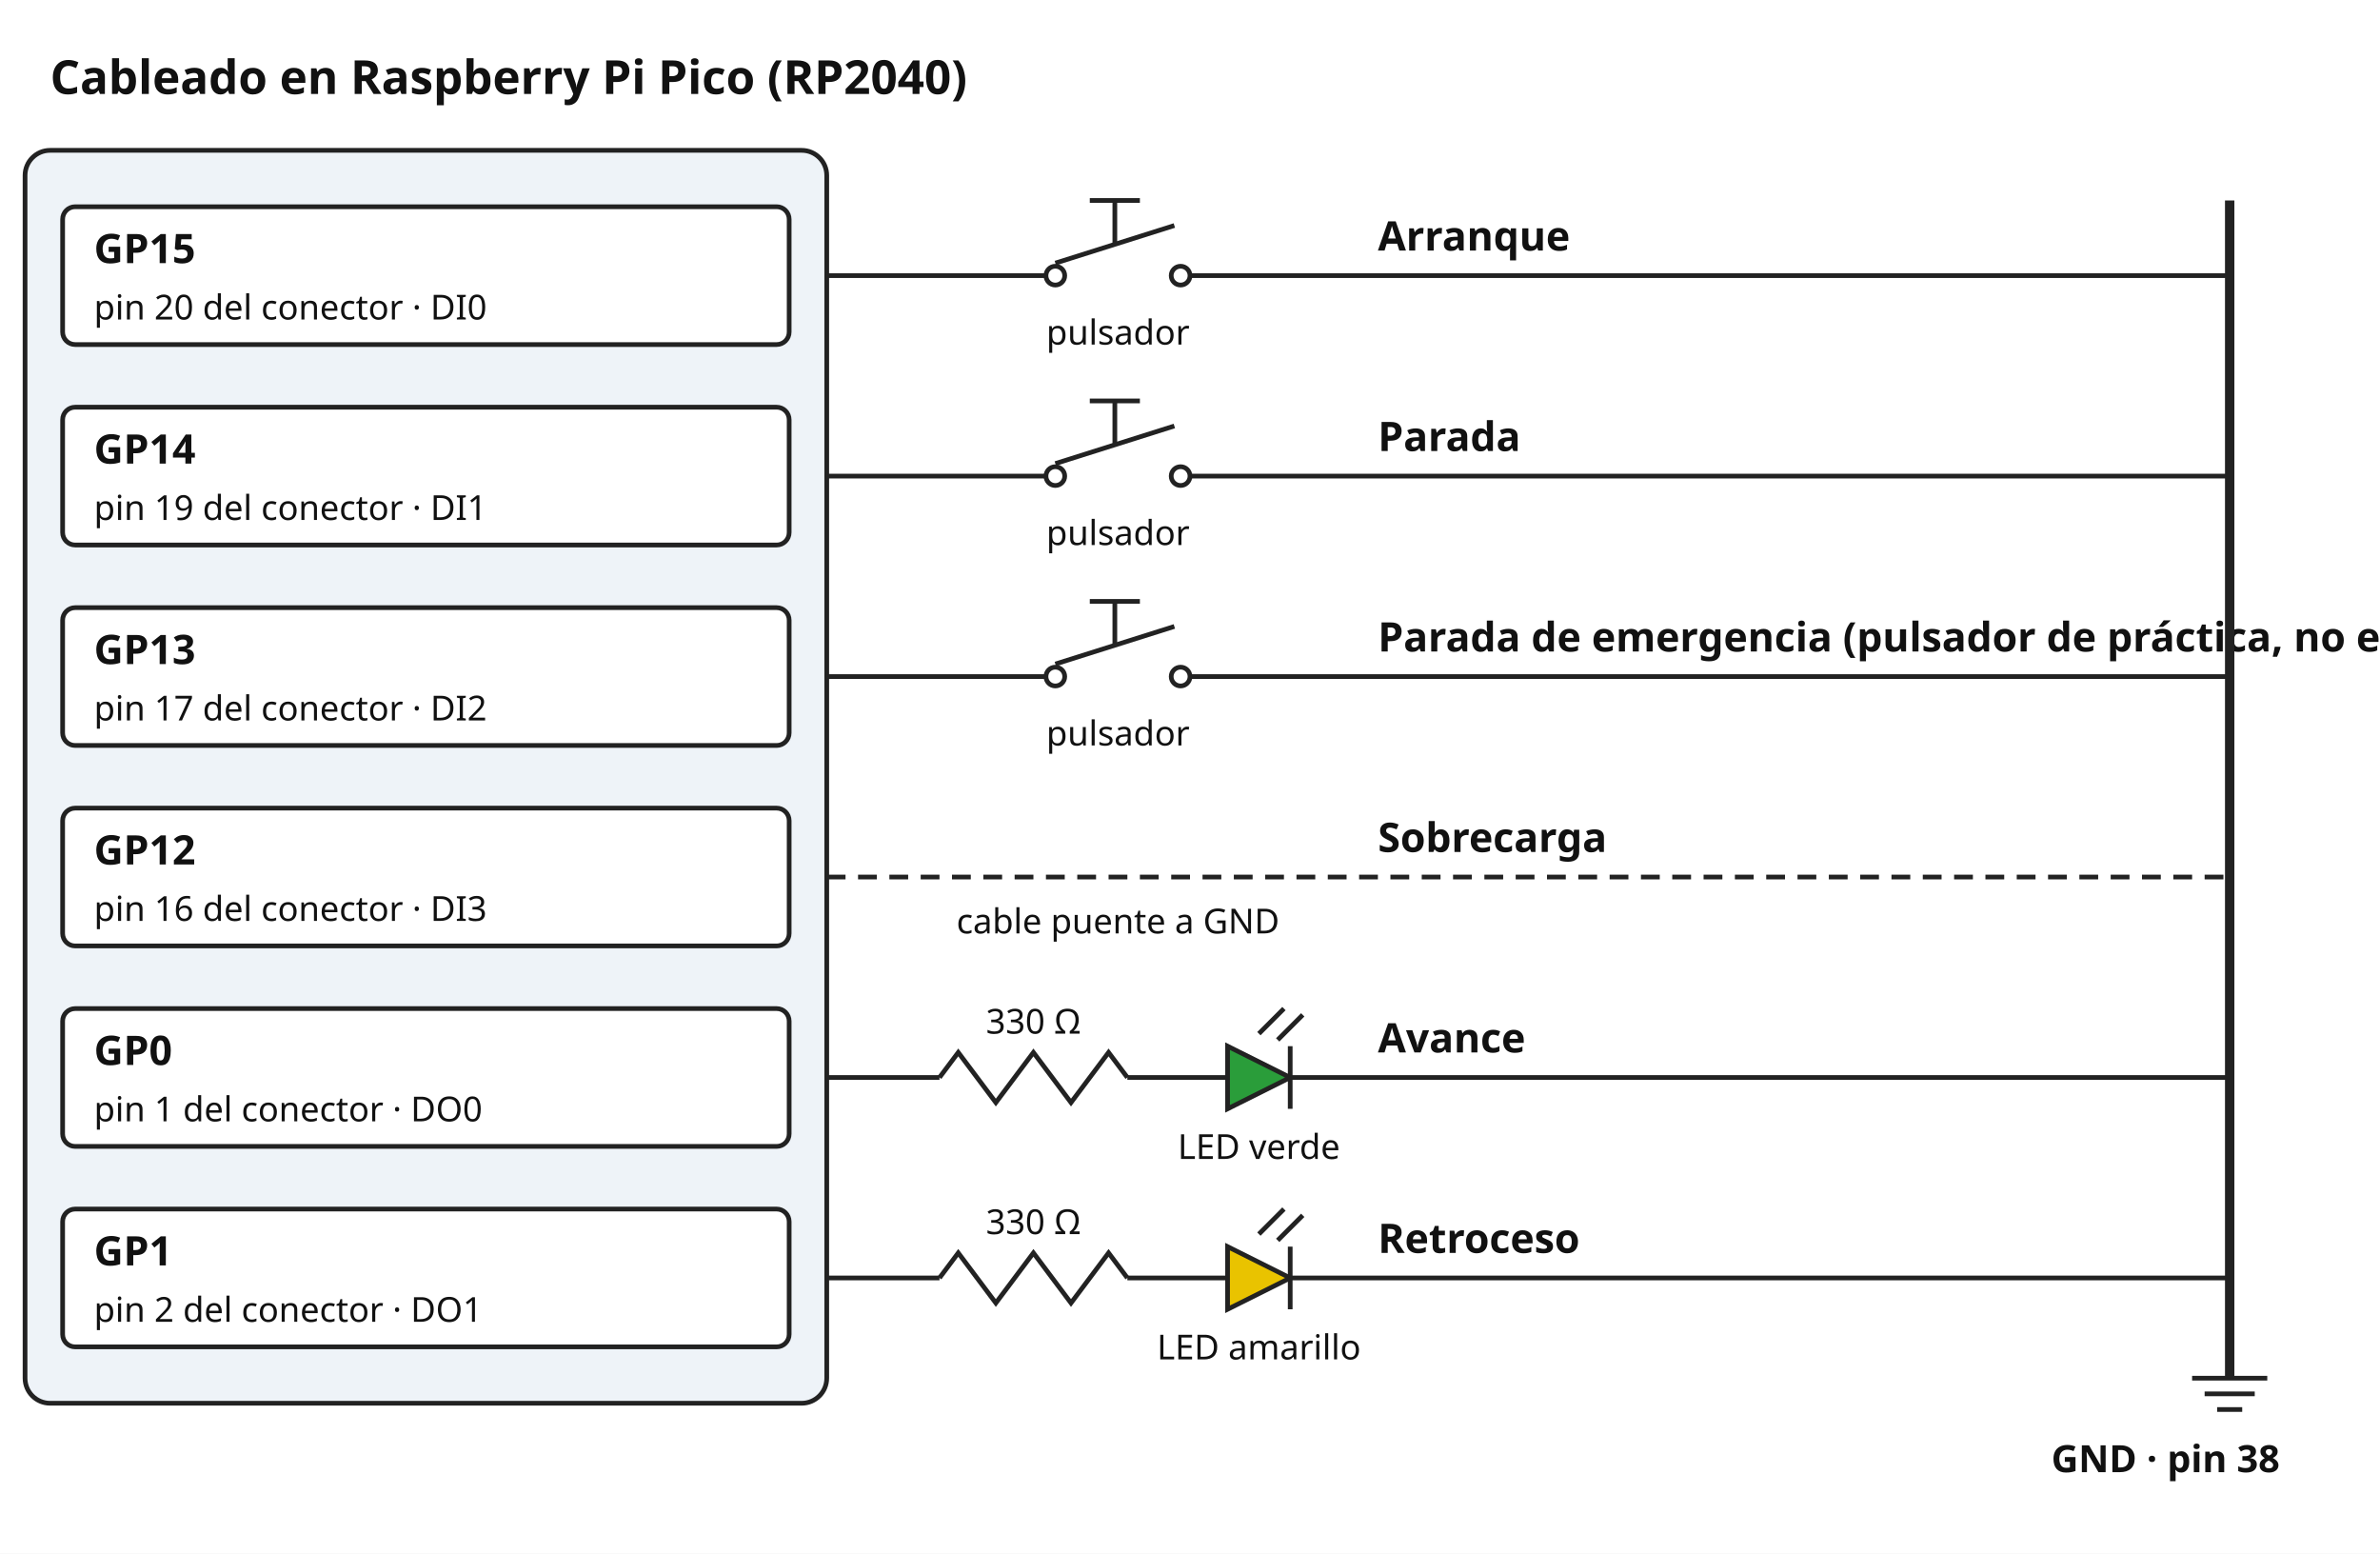
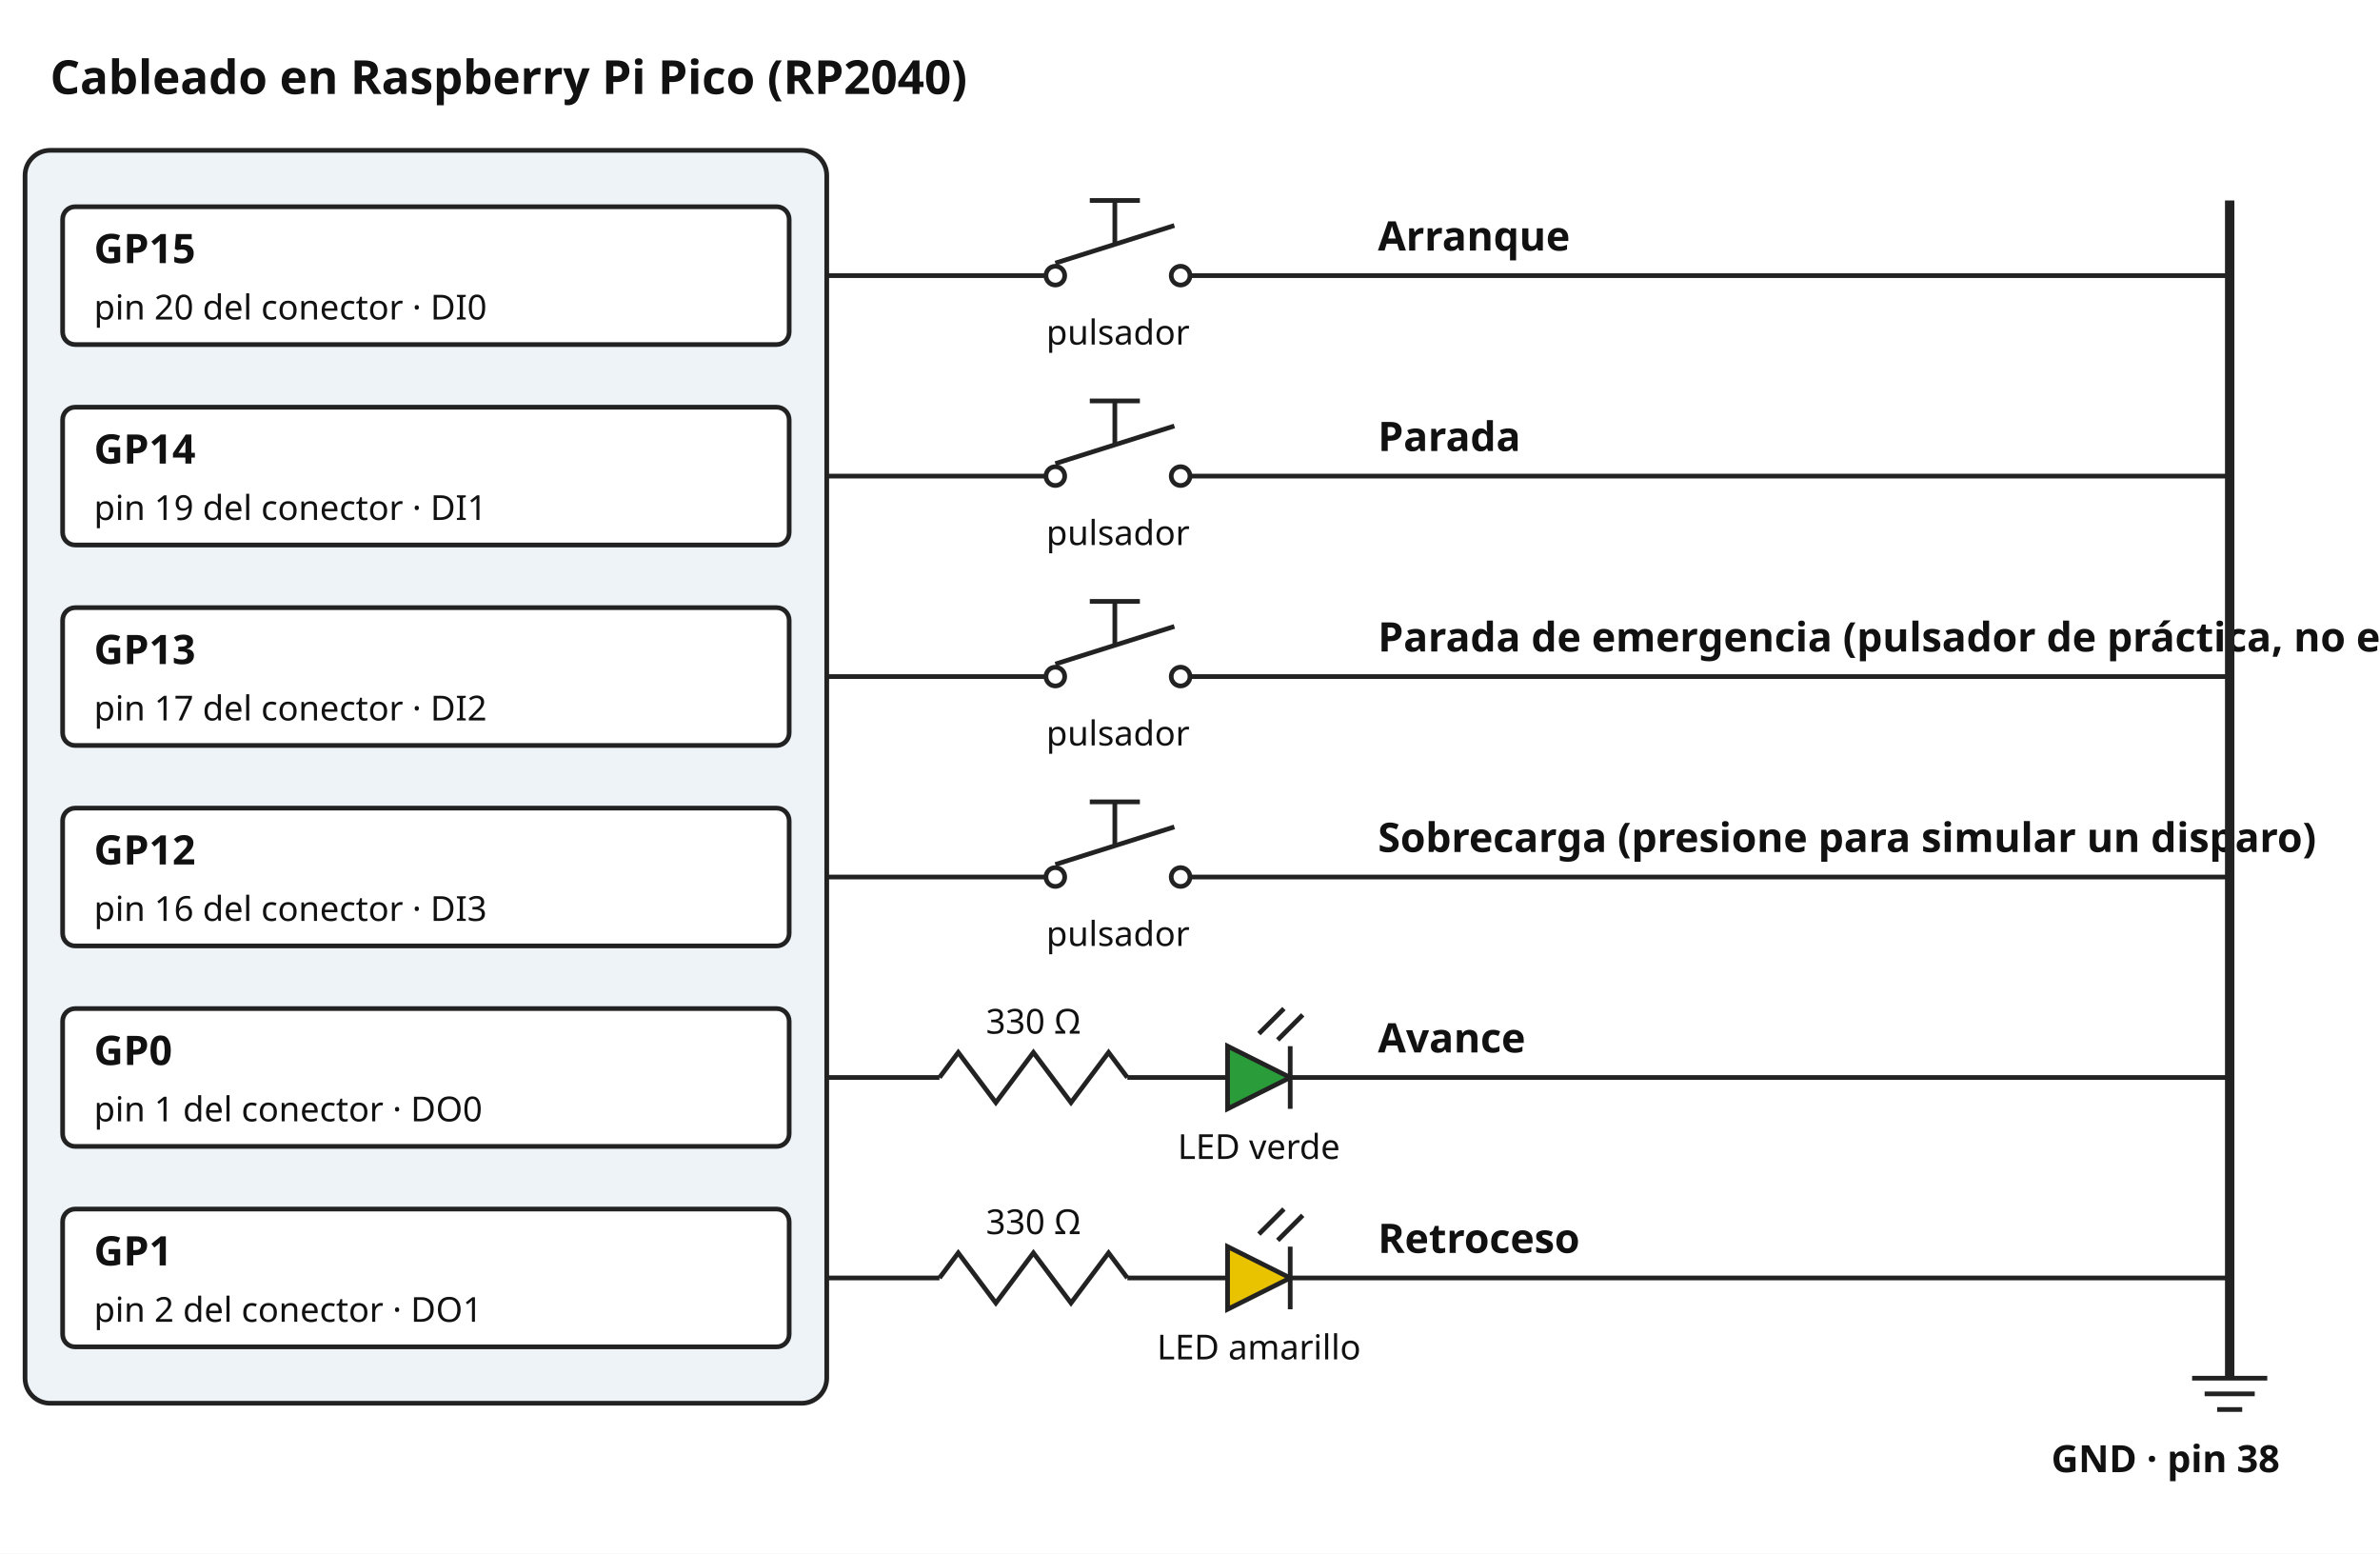
<svg xmlns="http://www.w3.org/2000/svg" viewBox="0 0 760 496" width="760" height="496" role="img" aria-labelledby="wiring-rpi-pico-rp2040-title wiring-rpi-pico-rp2040-desc" font-family="sans-serif" fill="#111111" stroke="#222222" stroke-width="1.5">
  <rect width="760" height="496" fill="#ffffff" stroke="none" />
  <text stroke="none" x="16" y="30" font-size="15" font-weight="bold">Cableado en Raspberry Pi Pico (RP2040)</text>
  <rect x="8" y="48" width="256" height="400" rx="8" fill="#eef3f8" />
  <rect x="20" y="66" width="232" height="44" rx="4" fill="#ffffff" />
  <text stroke="none" x="30" y="84" font-size="13" font-weight="bold">GP15</text>
  <text stroke="none" x="30" y="102" font-size="11">pin 20 del conector · DI0</text>
  <text stroke="none" x="440" y="80" font-size="13" font-weight="bold">Arranque</text>
  <polyline points="264,88 334,88" fill="none" />
  <circle cx="337" cy="88" r="3" fill="#ffffff" />
  <circle cx="377" cy="88" r="3" fill="#ffffff" />
  <polyline points="337,84 375,72" fill="none" />
  <polyline points="356,78 356,64" fill="none" />
  <polyline points="348,64 364,64" fill="none" />
  <text stroke="none" x="357" y="110" text-anchor="middle" font-size="11">pulsador</text>
  <polyline points="380,88 712,88" fill="none" />
  <rect x="20" y="130" width="232" height="44" rx="4" fill="#ffffff" />
  <text stroke="none" x="30" y="148" font-size="13" font-weight="bold">GP14</text>
  <text stroke="none" x="30" y="166" font-size="11">pin 19 del conector · DI1</text>
  <text stroke="none" x="440" y="144" font-size="13" font-weight="bold">Parada</text>
  <polyline points="264,152 334,152" fill="none" />
  <circle cx="337" cy="152" r="3" fill="#ffffff" />
  <circle cx="377" cy="152" r="3" fill="#ffffff" />
  <polyline points="337,148 375,136" fill="none" />
  <polyline points="356,142 356,128" fill="none" />
  <polyline points="348,128 364,128" fill="none" />
  <text stroke="none" x="357" y="174" text-anchor="middle" font-size="11">pulsador</text>
  <polyline points="380,152 712,152" fill="none" />
  <rect x="20" y="194" width="232" height="44" rx="4" fill="#ffffff" />
  <text stroke="none" x="30" y="212" font-size="13" font-weight="bold">GP13</text>
  <text stroke="none" x="30" y="230" font-size="11">pin 17 del conector · DI2</text>
  <text stroke="none" x="440" y="208" font-size="13" font-weight="bold">Parada de emergencia (pulsador de práctica, no es un dispositivo de seguridad)</text>
  <polyline points="264,216 334,216" fill="none" />
  <circle cx="337" cy="216" r="3" fill="#ffffff" />
  <circle cx="377" cy="216" r="3" fill="#ffffff" />
  <polyline points="337,212 375,200" fill="none" />
  <polyline points="356,206 356,192" fill="none" />
  <polyline points="348,192 364,192" fill="none" />
  <text stroke="none" x="357" y="238" text-anchor="middle" font-size="11">pulsador</text>
  <polyline points="380,216 712,216" fill="none" />
  <rect x="20" y="258" width="232" height="44" rx="4" fill="#ffffff" />
  <text stroke="none" x="30" y="276" font-size="13" font-weight="bold">GP12</text>
  <text stroke="none" x="30" y="294" font-size="11">pin 16 del conector · DI3</text>
-   <text stroke="none" x="440" y="272" font-size="13" font-weight="bold">Sobrecarga</text>
-   <polyline points="264,280 712,280" fill="none" stroke-dasharray="6 4" />
-   <text stroke="none" x="357" y="298" text-anchor="middle" font-size="11">cable puente a GND</text>
+   <text stroke="none" x="440" y="272" font-size="13" font-weight="bold">Sobrecarga (presione para simular un disparo)</text>
+   <polyline points="264,280 334,280" fill="none" />
+   <circle cx="337" cy="280" r="3" fill="#ffffff" />
+   <circle cx="377" cy="280" r="3" fill="#ffffff" />
+   <polyline points="337,276 375,264" fill="none" />
+   <polyline points="356,270 356,256" fill="none" />
+   <polyline points="348,256 364,256" fill="none" />
+   <text stroke="none" x="357" y="302" text-anchor="middle" font-size="11">pulsador</text>
+   <polyline points="380,280 712,280" fill="none" />
  <rect x="20" y="322" width="232" height="44" rx="4" fill="#ffffff" />
  <text stroke="none" x="30" y="340" font-size="13" font-weight="bold">GP0</text>
  <text stroke="none" x="30" y="358" font-size="11">pin 1 del conector · DO0</text>
  <text stroke="none" x="440" y="336" font-size="13" font-weight="bold">Avance</text>
  <polyline points="264,344 300,344" fill="none" />
  <polyline points="300,344 306,336 318,352 330,336 342,352 354,336 360,344" fill="none" />
  <text stroke="none" x="330" y="330" text-anchor="middle" font-size="11">330 Ω</text>
  <polyline points="360,344 392,344" fill="none" />
  <polygon points="392,334 392,354 412,344" fill="#2a9d3a" />
  <polyline points="412,334 412,354" fill="none" />
  <polyline points="402,330 410,322" fill="none" />
  <polyline points="408,332 416,324" fill="none" />
  <text stroke="none" x="402" y="370" text-anchor="middle" font-size="11">LED verde</text>
  <polyline points="412,344 712,344" fill="none" />
  <rect x="20" y="386" width="232" height="44" rx="4" fill="#ffffff" />
  <text stroke="none" x="30" y="404" font-size="13" font-weight="bold">GP1</text>
  <text stroke="none" x="30" y="422" font-size="11">pin 2 del conector · DO1</text>
  <text stroke="none" x="440" y="400" font-size="13" font-weight="bold">Retroceso</text>
  <polyline points="264,408 300,408" fill="none" />
  <polyline points="300,408 306,400 318,416 330,400 342,416 354,400 360,408" fill="none" />
  <text stroke="none" x="330" y="394" text-anchor="middle" font-size="11">330 Ω</text>
  <polyline points="360,408 392,408" fill="none" />
  <polygon points="392,398 392,418 412,408" fill="#e9c300" />
  <polyline points="412,398 412,418" fill="none" />
  <polyline points="402,394 410,386" fill="none" />
  <polyline points="408,396 416,388" fill="none" />
  <text stroke="none" x="402" y="434" text-anchor="middle" font-size="11">LED amarillo</text>
  <polyline points="412,408 712,408" fill="none" />
  <polyline points="712,64 712,440" fill="none" stroke-width="3" />
  <polyline points="700,440 724,440" fill="none" />
  <polyline points="704,445 720,445" fill="none" />
  <polyline points="708,450 716,450" fill="none" />
  <text stroke="none" x="728" y="470" text-anchor="end" font-size="12" font-weight="bold">GND · pin 38</text>
</svg>
